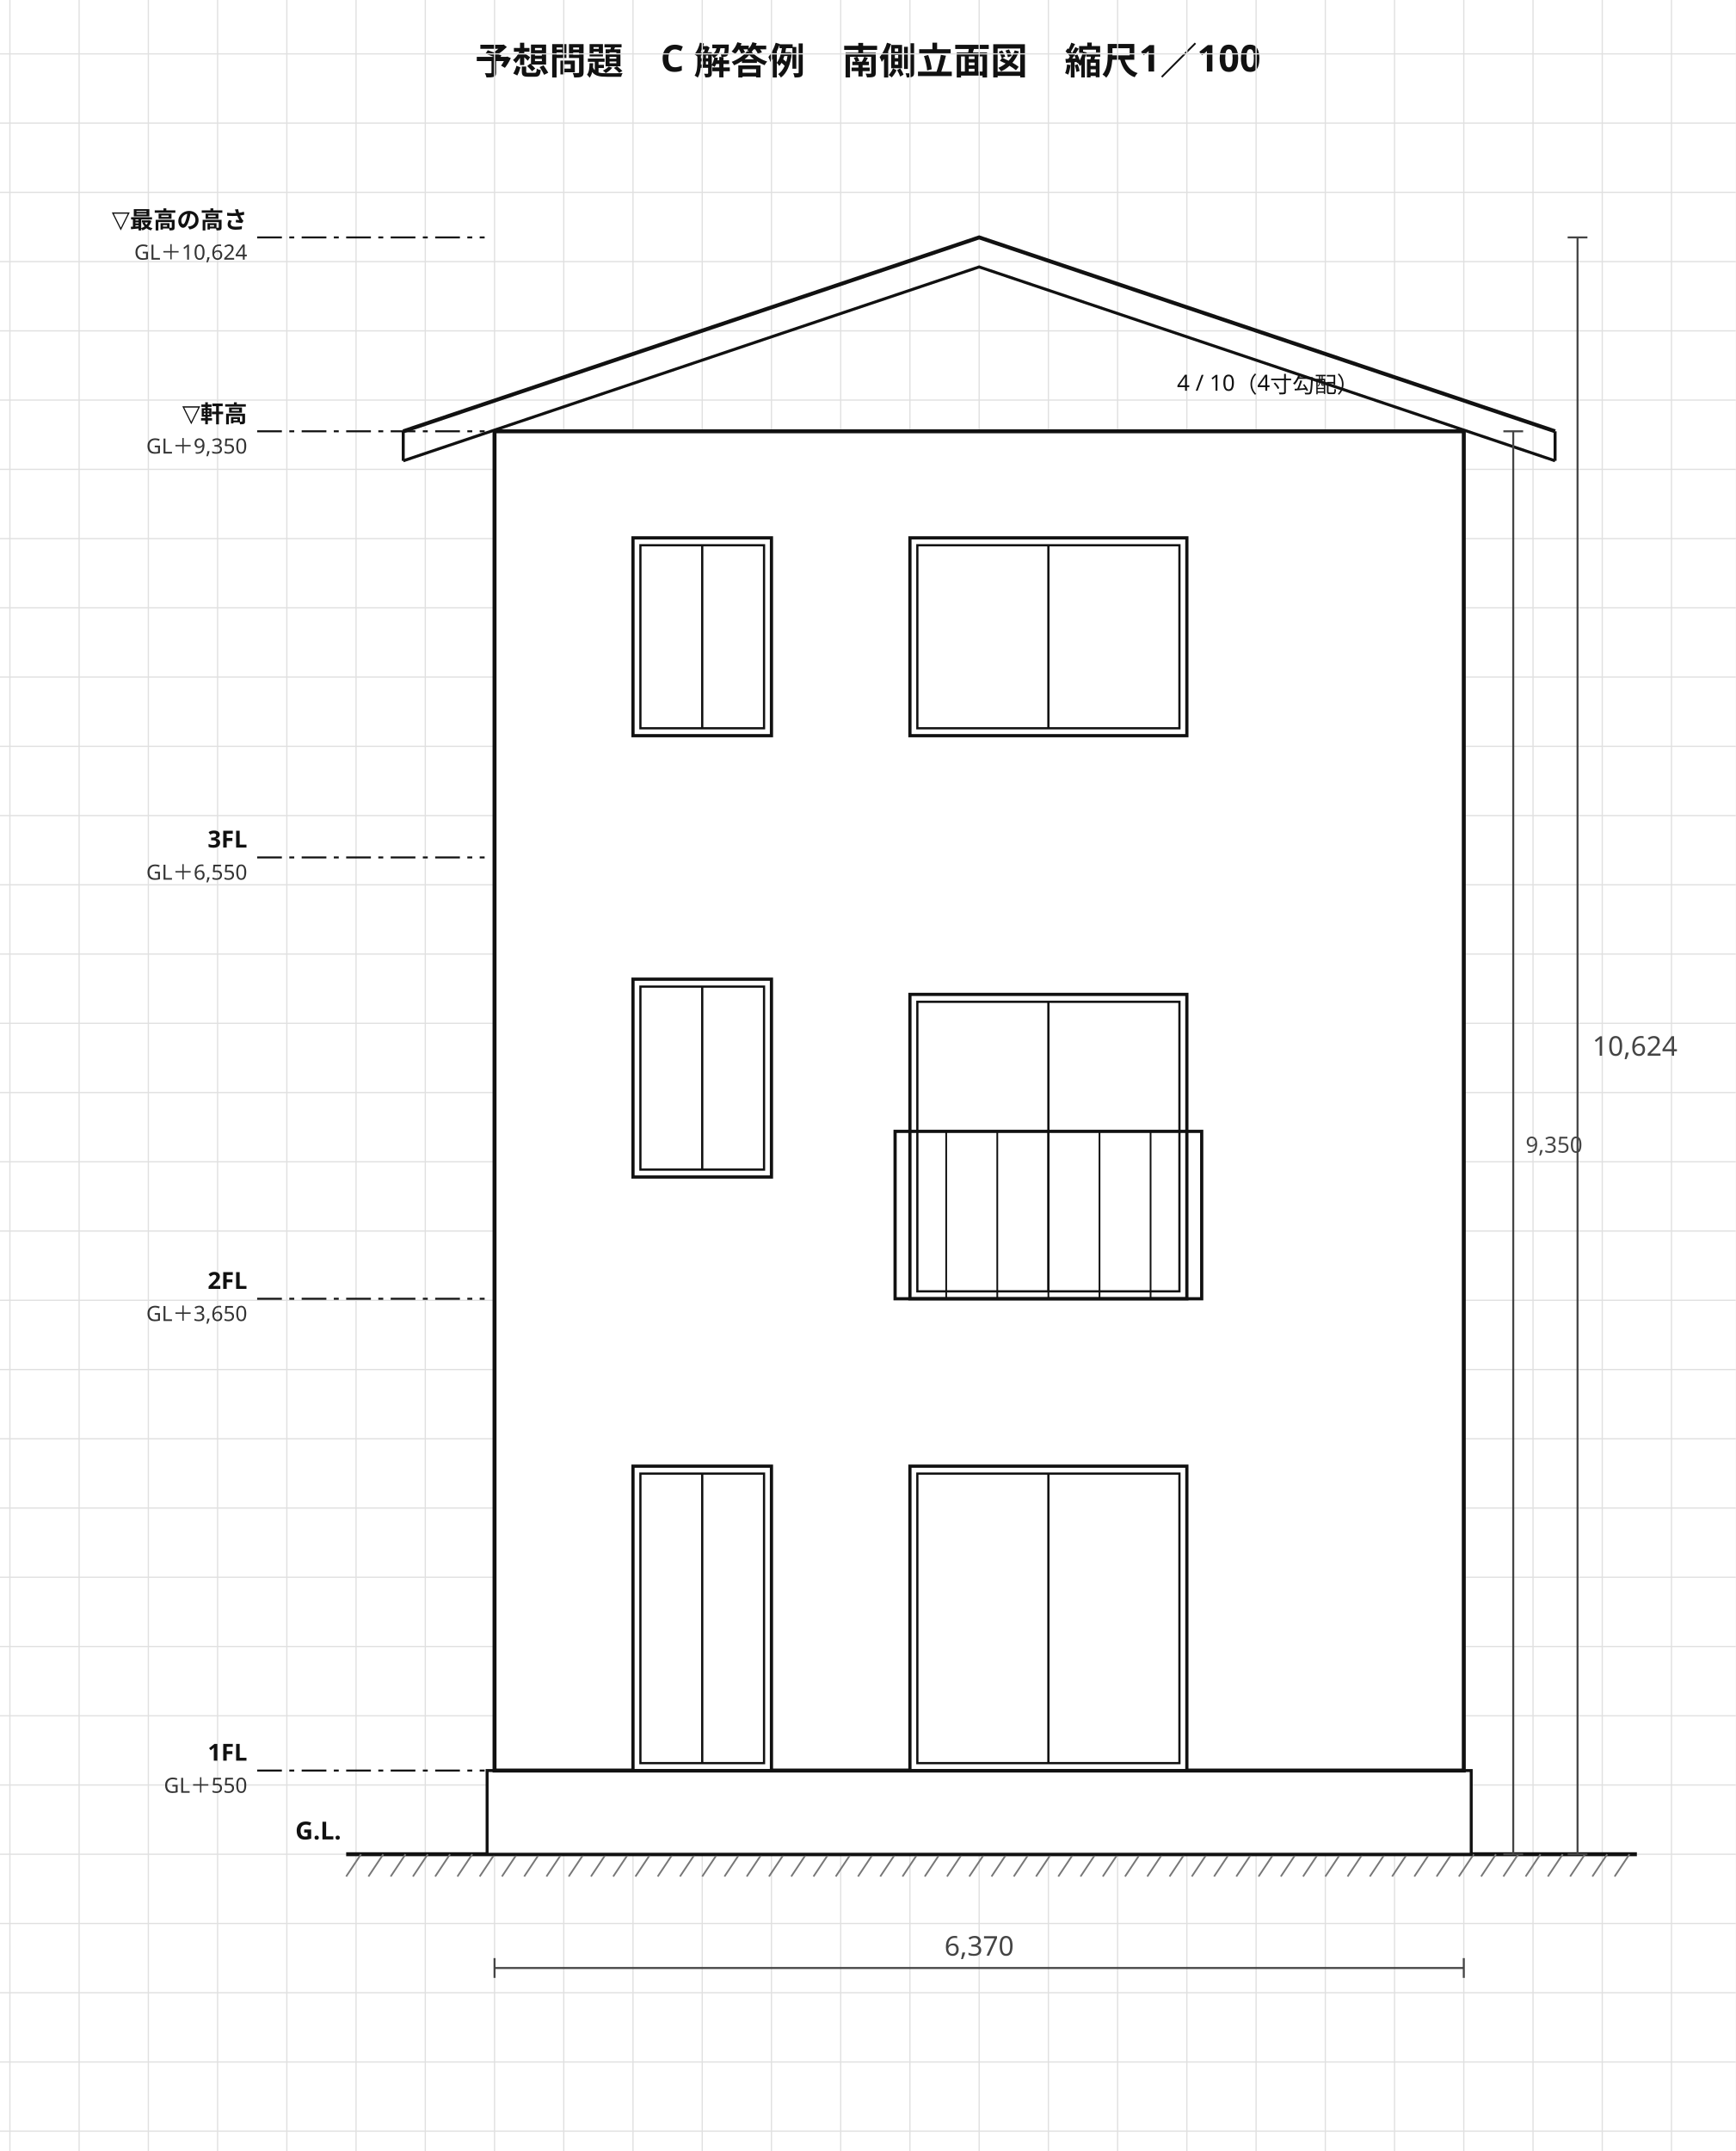
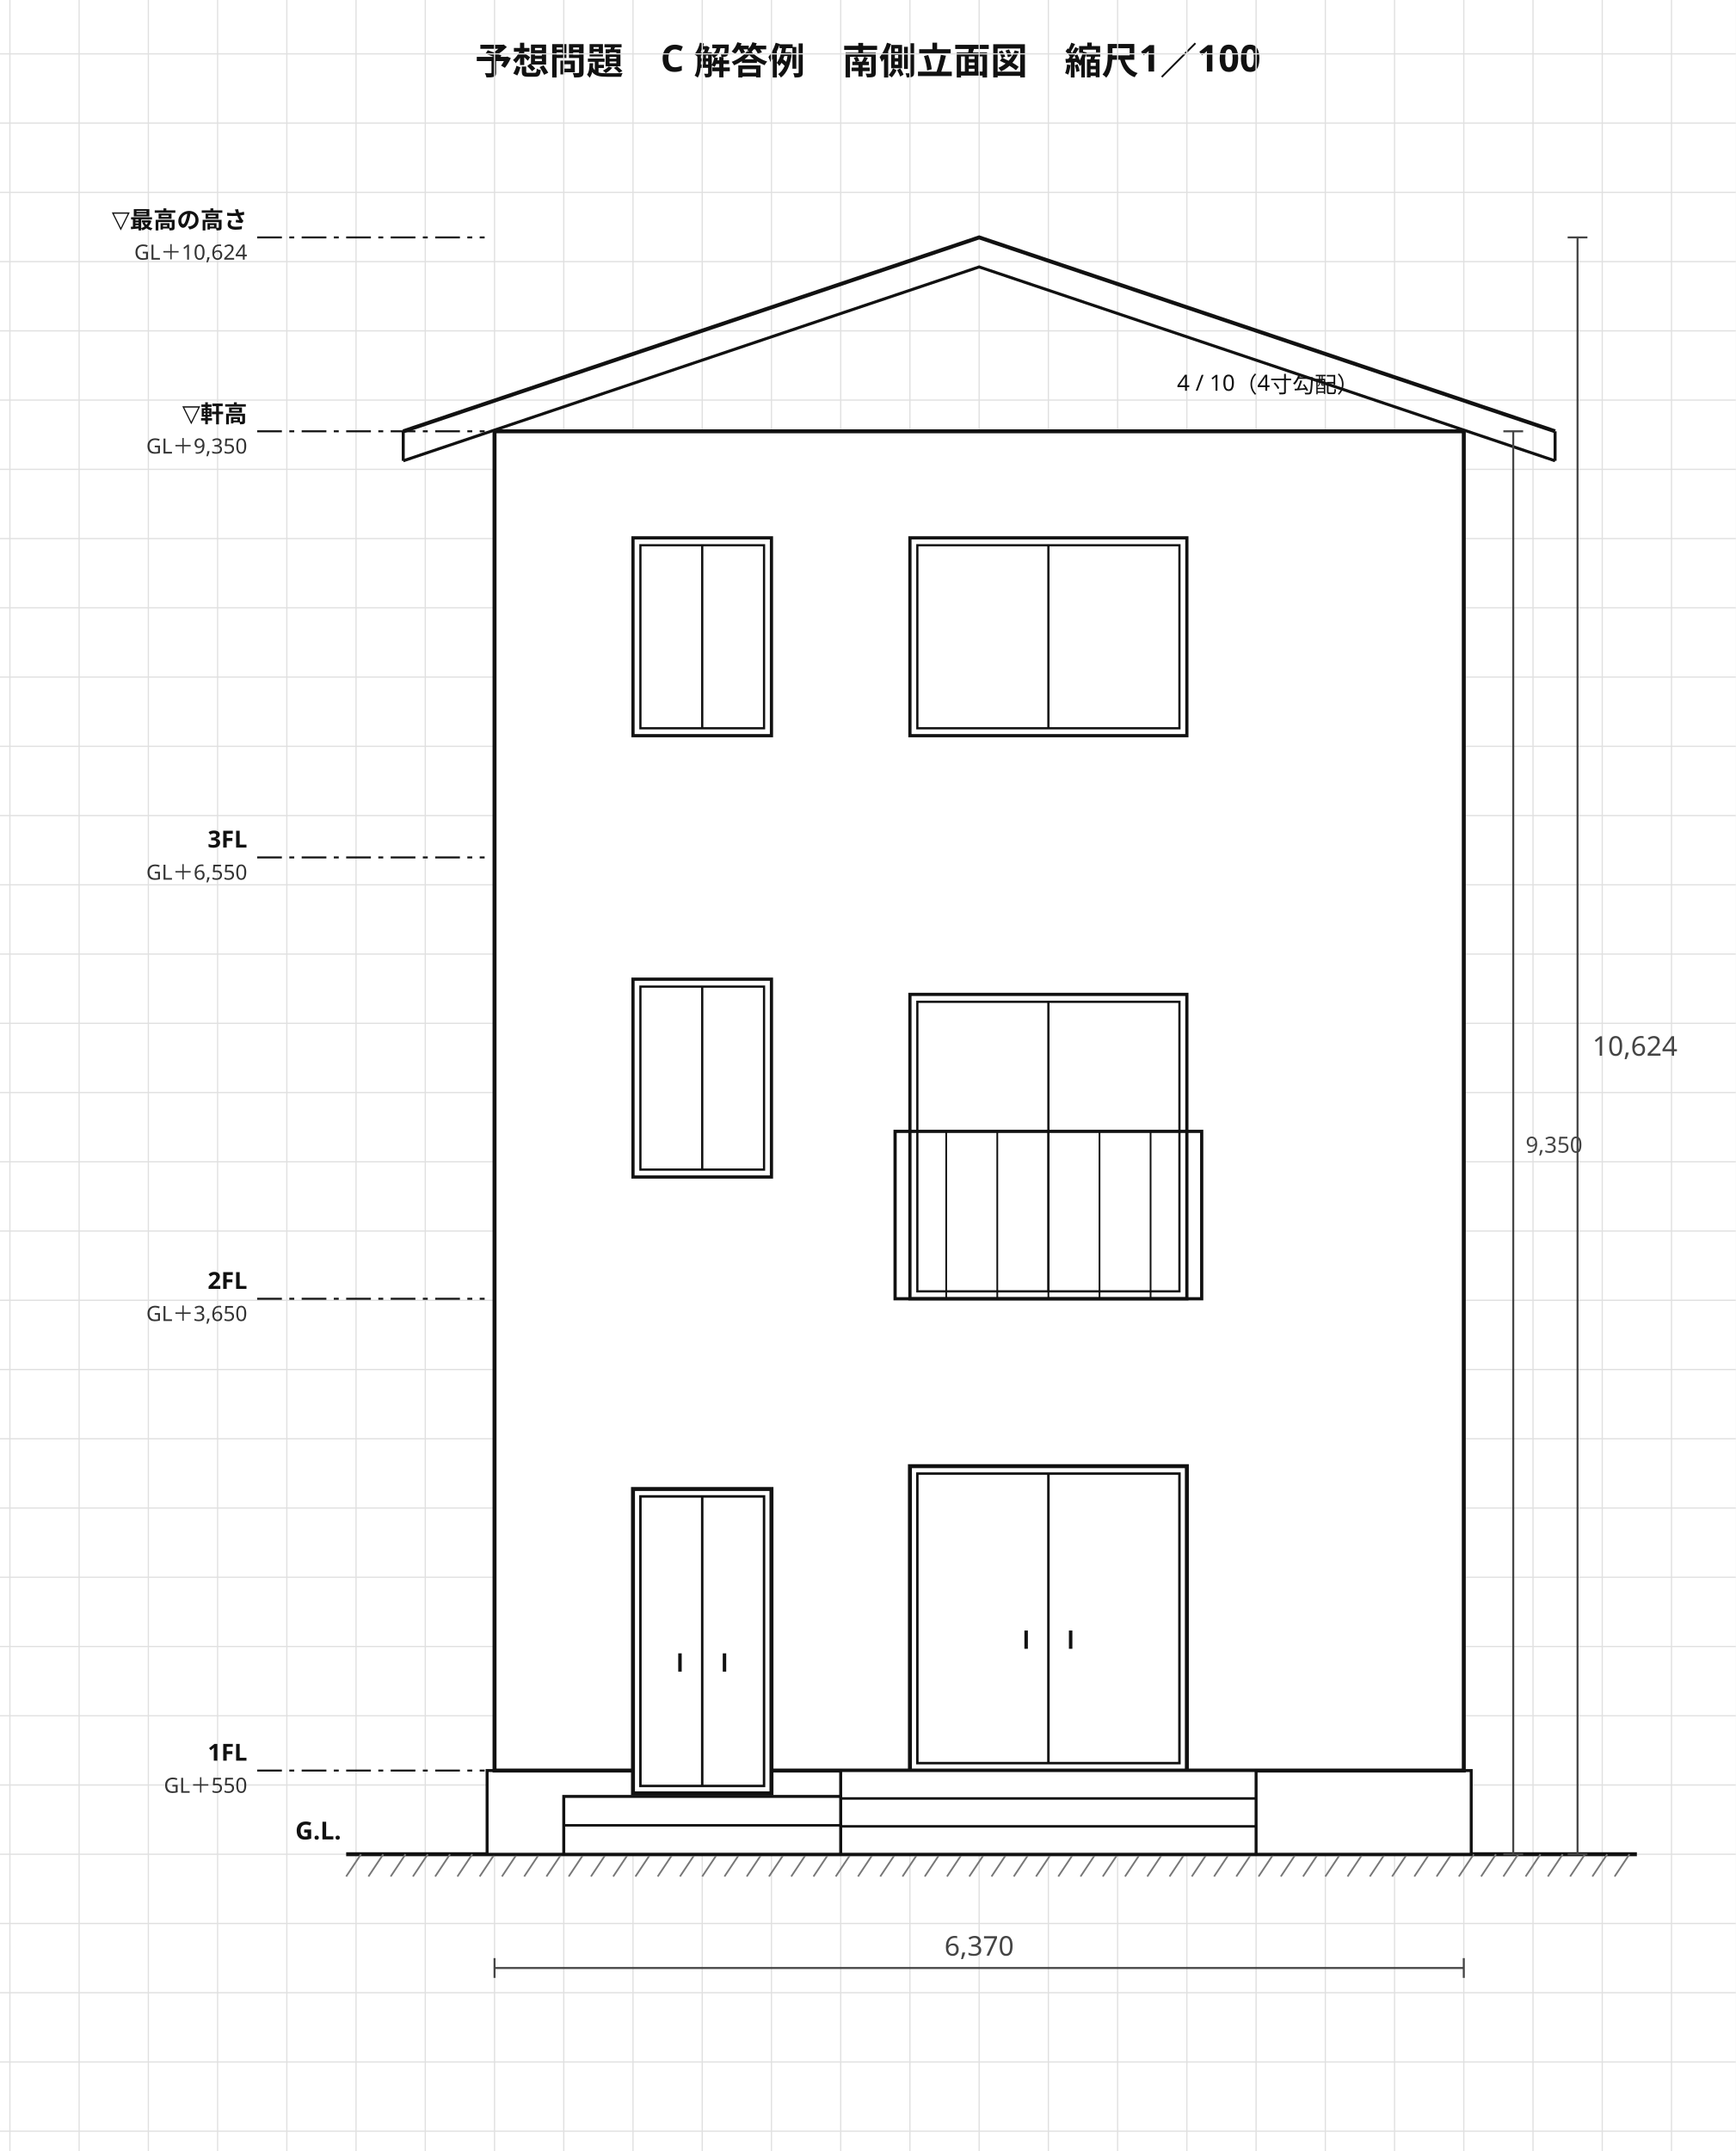
<svg xmlns="http://www.w3.org/2000/svg" viewBox="0 0 702 869.78" width="702" height="869.78" font-family="'Hiragino Sans','Hiragino Kaku Gothic ProN','Noto Sans JP','Yu Gothic',Meiryo,'IPAGothic',sans-serif">
  <rect width="702" height="869.78" fill="#ffffff" />
  <text x="351" y="30" font-size="15" text-anchor="middle" fill="#111" font-weight="700" font-family="'Hiragino Sans','Hiragino Kaku Gothic ProN','Noto Sans JP','Yu Gothic',Meiryo,'IPAGothic',sans-serif">予想問題　C 解答例　南側立面図　縮尺1／100</text>
  <line x1="4" y1="0" x2="4" y2="869.78" stroke="#e0e0e0" stroke-width="0.5" />
  <line x1="32" y1="0" x2="32" y2="869.78" stroke="#e0e0e0" stroke-width="0.5" />
  <line x1="60" y1="0" x2="60" y2="869.78" stroke="#e0e0e0" stroke-width="0.5" />
  <line x1="88" y1="0" x2="88" y2="869.78" stroke="#e0e0e0" stroke-width="0.5" />
  <line x1="116" y1="0" x2="116" y2="869.78" stroke="#e0e0e0" stroke-width="0.5" />
  <line x1="144" y1="0" x2="144" y2="869.78" stroke="#e0e0e0" stroke-width="0.5" />
  <line x1="172" y1="0" x2="172" y2="869.78" stroke="#e0e0e0" stroke-width="0.5" />
  <line x1="200" y1="0" x2="200" y2="869.78" stroke="#e0e0e0" stroke-width="0.5" />
  <line x1="228" y1="0" x2="228" y2="869.78" stroke="#e0e0e0" stroke-width="0.5" />
  <line x1="256" y1="0" x2="256" y2="869.78" stroke="#e0e0e0" stroke-width="0.5" />
  <line x1="284" y1="0" x2="284" y2="869.78" stroke="#e0e0e0" stroke-width="0.5" />
  <line x1="312" y1="0" x2="312" y2="869.78" stroke="#e0e0e0" stroke-width="0.5" />
  <line x1="340" y1="0" x2="340" y2="869.78" stroke="#e0e0e0" stroke-width="0.5" />
  <line x1="368" y1="0" x2="368" y2="869.78" stroke="#e0e0e0" stroke-width="0.5" />
  <line x1="396" y1="0" x2="396" y2="869.78" stroke="#e0e0e0" stroke-width="0.5" />
  <line x1="424" y1="0" x2="424" y2="869.78" stroke="#e0e0e0" stroke-width="0.5" />
  <line x1="452" y1="0" x2="452" y2="869.78" stroke="#e0e0e0" stroke-width="0.5" />
  <line x1="480" y1="0" x2="480" y2="869.78" stroke="#e0e0e0" stroke-width="0.5" />
  <line x1="508" y1="0" x2="508" y2="869.78" stroke="#e0e0e0" stroke-width="0.5" />
  <line x1="536" y1="0" x2="536" y2="869.78" stroke="#e0e0e0" stroke-width="0.5" />
  <line x1="564" y1="0" x2="564" y2="869.78" stroke="#e0e0e0" stroke-width="0.5" />
  <line x1="592" y1="0" x2="592" y2="869.78" stroke="#e0e0e0" stroke-width="0.5" />
  <line x1="620" y1="0" x2="620" y2="869.78" stroke="#e0e0e0" stroke-width="0.5" />
  <line x1="648" y1="0" x2="648" y2="869.78" stroke="#e0e0e0" stroke-width="0.5" />
  <line x1="676" y1="0" x2="676" y2="869.78" stroke="#e0e0e0" stroke-width="0.5" />
  <line x1="0" y1="21.78" x2="702" y2="21.78" stroke="#e0e0e0" stroke-width="0.5" />
  <line x1="0" y1="49.78" x2="702" y2="49.78" stroke="#e0e0e0" stroke-width="0.5" />
  <line x1="0" y1="77.78" x2="702" y2="77.78" stroke="#e0e0e0" stroke-width="0.5" />
  <line x1="0" y1="105.78" x2="702" y2="105.78" stroke="#e0e0e0" stroke-width="0.5" />
  <line x1="0" y1="133.78" x2="702" y2="133.78" stroke="#e0e0e0" stroke-width="0.5" />
  <line x1="0" y1="161.78" x2="702" y2="161.78" stroke="#e0e0e0" stroke-width="0.5" />
  <line x1="0" y1="189.78" x2="702" y2="189.78" stroke="#e0e0e0" stroke-width="0.5" />
  <line x1="0" y1="217.78" x2="702" y2="217.78" stroke="#e0e0e0" stroke-width="0.5" />
  <line x1="0" y1="245.78" x2="702" y2="245.78" stroke="#e0e0e0" stroke-width="0.5" />
  <line x1="0" y1="273.78" x2="702" y2="273.78" stroke="#e0e0e0" stroke-width="0.5" />
  <line x1="0" y1="301.78" x2="702" y2="301.78" stroke="#e0e0e0" stroke-width="0.5" />
  <line x1="0" y1="329.78" x2="702" y2="329.78" stroke="#e0e0e0" stroke-width="0.5" />
  <line x1="0" y1="357.78" x2="702" y2="357.78" stroke="#e0e0e0" stroke-width="0.5" />
  <line x1="0" y1="385.78" x2="702" y2="385.78" stroke="#e0e0e0" stroke-width="0.5" />
  <line x1="0" y1="413.78" x2="702" y2="413.78" stroke="#e0e0e0" stroke-width="0.5" />
  <line x1="0" y1="441.78" x2="702" y2="441.78" stroke="#e0e0e0" stroke-width="0.5" />
  <line x1="0" y1="469.78" x2="702" y2="469.78" stroke="#e0e0e0" stroke-width="0.5" />
  <line x1="0" y1="497.78" x2="702" y2="497.78" stroke="#e0e0e0" stroke-width="0.5" />
  <line x1="0" y1="525.78" x2="702" y2="525.78" stroke="#e0e0e0" stroke-width="0.5" />
  <line x1="0" y1="553.78" x2="702" y2="553.78" stroke="#e0e0e0" stroke-width="0.5" />
  <line x1="0" y1="581.78" x2="702" y2="581.78" stroke="#e0e0e0" stroke-width="0.5" />
  <line x1="0" y1="609.78" x2="702" y2="609.78" stroke="#e0e0e0" stroke-width="0.5" />
  <line x1="0" y1="637.78" x2="702" y2="637.78" stroke="#e0e0e0" stroke-width="0.5" />
  <line x1="0" y1="665.78" x2="702" y2="665.78" stroke="#e0e0e0" stroke-width="0.5" />
  <line x1="0" y1="693.78" x2="702" y2="693.78" stroke="#e0e0e0" stroke-width="0.5" />
  <line x1="0" y1="721.78" x2="702" y2="721.78" stroke="#e0e0e0" stroke-width="0.5" />
  <line x1="0" y1="749.78" x2="702" y2="749.78" stroke="#e0e0e0" stroke-width="0.5" />
  <line x1="0" y1="777.78" x2="702" y2="777.78" stroke="#e0e0e0" stroke-width="0.5" />
  <line x1="0" y1="805.78" x2="702" y2="805.78" stroke="#e0e0e0" stroke-width="0.5" />
  <line x1="0" y1="833.78" x2="702" y2="833.78" stroke="#e0e0e0" stroke-width="0.5" />
  <line x1="0" y1="861.78" x2="702" y2="861.78" stroke="#e0e0e0" stroke-width="0.5" />
  <line x1="140" y1="749.78" x2="662" y2="749.78" stroke="#111" stroke-width="1.6" />
  <line x1="140" y1="758.78" x2="146" y2="749.78" stroke="#777" stroke-width="0.7" />
  <line x1="149" y1="758.78" x2="155" y2="749.78" stroke="#777" stroke-width="0.7" />
  <line x1="158" y1="758.78" x2="164" y2="749.78" stroke="#777" stroke-width="0.7" />
  <line x1="167" y1="758.78" x2="173" y2="749.78" stroke="#777" stroke-width="0.7" />
  <line x1="176" y1="758.78" x2="182" y2="749.78" stroke="#777" stroke-width="0.7" />
  <line x1="185" y1="758.78" x2="191" y2="749.78" stroke="#777" stroke-width="0.7" />
  <line x1="194" y1="758.78" x2="200" y2="749.78" stroke="#777" stroke-width="0.7" />
  <line x1="203" y1="758.78" x2="209" y2="749.78" stroke="#777" stroke-width="0.7" />
  <line x1="212" y1="758.78" x2="218" y2="749.78" stroke="#777" stroke-width="0.7" />
  <line x1="221" y1="758.78" x2="227" y2="749.78" stroke="#777" stroke-width="0.7" />
  <line x1="230" y1="758.78" x2="236" y2="749.78" stroke="#777" stroke-width="0.7" />
  <line x1="239" y1="758.78" x2="245" y2="749.78" stroke="#777" stroke-width="0.7" />
  <line x1="248" y1="758.78" x2="254" y2="749.78" stroke="#777" stroke-width="0.7" />
  <line x1="257" y1="758.78" x2="263" y2="749.78" stroke="#777" stroke-width="0.7" />
  <line x1="266" y1="758.78" x2="272" y2="749.78" stroke="#777" stroke-width="0.7" />
  <line x1="275" y1="758.78" x2="281" y2="749.78" stroke="#777" stroke-width="0.7" />
  <line x1="284" y1="758.78" x2="290" y2="749.78" stroke="#777" stroke-width="0.7" />
  <line x1="293" y1="758.78" x2="299" y2="749.78" stroke="#777" stroke-width="0.7" />
  <line x1="302" y1="758.78" x2="308" y2="749.78" stroke="#777" stroke-width="0.7" />
  <line x1="311" y1="758.78" x2="317" y2="749.78" stroke="#777" stroke-width="0.7" />
  <line x1="320" y1="758.78" x2="326" y2="749.78" stroke="#777" stroke-width="0.7" />
  <line x1="329" y1="758.78" x2="335" y2="749.78" stroke="#777" stroke-width="0.7" />
  <line x1="338" y1="758.78" x2="344" y2="749.78" stroke="#777" stroke-width="0.7" />
  <line x1="347" y1="758.78" x2="353" y2="749.78" stroke="#777" stroke-width="0.7" />
  <line x1="356" y1="758.78" x2="362" y2="749.78" stroke="#777" stroke-width="0.7" />
  <line x1="365" y1="758.78" x2="371" y2="749.78" stroke="#777" stroke-width="0.7" />
  <line x1="374" y1="758.78" x2="380" y2="749.78" stroke="#777" stroke-width="0.7" />
  <line x1="383" y1="758.78" x2="389" y2="749.78" stroke="#777" stroke-width="0.7" />
  <line x1="392" y1="758.78" x2="398" y2="749.78" stroke="#777" stroke-width="0.7" />
  <line x1="401" y1="758.78" x2="407" y2="749.78" stroke="#777" stroke-width="0.7" />
  <line x1="410" y1="758.78" x2="416" y2="749.78" stroke="#777" stroke-width="0.7" />
  <line x1="419" y1="758.78" x2="425" y2="749.78" stroke="#777" stroke-width="0.7" />
  <line x1="428" y1="758.78" x2="434" y2="749.78" stroke="#777" stroke-width="0.7" />
  <line x1="437" y1="758.78" x2="443" y2="749.78" stroke="#777" stroke-width="0.7" />
  <line x1="446" y1="758.78" x2="452" y2="749.78" stroke="#777" stroke-width="0.7" />
  <line x1="455" y1="758.78" x2="461" y2="749.78" stroke="#777" stroke-width="0.7" />
  <line x1="464" y1="758.78" x2="470" y2="749.78" stroke="#777" stroke-width="0.7" />
  <line x1="473" y1="758.78" x2="479" y2="749.78" stroke="#777" stroke-width="0.7" />
  <line x1="482" y1="758.78" x2="488" y2="749.78" stroke="#777" stroke-width="0.7" />
  <line x1="491" y1="758.78" x2="497" y2="749.78" stroke="#777" stroke-width="0.7" />
  <line x1="500" y1="758.78" x2="506" y2="749.78" stroke="#777" stroke-width="0.7" />
  <line x1="509" y1="758.78" x2="515" y2="749.78" stroke="#777" stroke-width="0.7" />
  <line x1="518" y1="758.78" x2="524" y2="749.78" stroke="#777" stroke-width="0.7" />
  <line x1="527" y1="758.78" x2="533" y2="749.78" stroke="#777" stroke-width="0.7" />
  <line x1="536" y1="758.78" x2="542" y2="749.78" stroke="#777" stroke-width="0.7" />
  <line x1="545" y1="758.78" x2="551" y2="749.78" stroke="#777" stroke-width="0.7" />
  <line x1="554" y1="758.78" x2="560" y2="749.78" stroke="#777" stroke-width="0.7" />
  <line x1="563" y1="758.78" x2="569" y2="749.78" stroke="#777" stroke-width="0.7" />
  <line x1="572" y1="758.78" x2="578" y2="749.78" stroke="#777" stroke-width="0.7" />
  <line x1="581" y1="758.78" x2="587" y2="749.78" stroke="#777" stroke-width="0.7" />
  <line x1="590" y1="758.78" x2="596" y2="749.78" stroke="#777" stroke-width="0.7" />
  <line x1="599" y1="758.78" x2="605" y2="749.78" stroke="#777" stroke-width="0.7" />
  <line x1="608" y1="758.78" x2="614" y2="749.78" stroke="#777" stroke-width="0.7" />
  <line x1="617" y1="758.78" x2="623" y2="749.78" stroke="#777" stroke-width="0.7" />
  <line x1="626" y1="758.78" x2="632" y2="749.78" stroke="#777" stroke-width="0.7" />
  <line x1="635" y1="758.78" x2="641" y2="749.78" stroke="#777" stroke-width="0.7" />
  <line x1="644" y1="758.78" x2="650" y2="749.78" stroke="#777" stroke-width="0.7" />
  <line x1="653" y1="758.78" x2="659" y2="749.78" stroke="#777" stroke-width="0.7" />
  <text x="138" y="743.78" font-size="10" text-anchor="end" fill="#111" font-weight="700" font-family="'Hiragino Sans','Hiragino Kaku Gothic ProN','Noto Sans JP','Yu Gothic',Meiryo,'IPAGothic',sans-serif">G.L.</text>
  <rect x="197" y="715.94" width="398" height="33.85" fill="#fff" stroke="#111" stroke-width="1.2" />
  <rect x="200" y="174.4" width="392" height="541.54" fill="#fff" stroke="#111" stroke-width="1.6" />
  <polyline points="163.08,174.4 396,96 628.92,174.4" stroke="#111" stroke-width="1.6" fill="none" />
  <polyline points="163.08,186.33 396,107.93 628.92,186.33" stroke="#111" stroke-width="1.2" fill="none" />
  <line x1="163.08" y1="174.4" x2="163.08" y2="186.33" stroke="#111" stroke-width="1.2" />
  <line x1="628.92" y1="174.4" x2="628.92" y2="186.33" stroke="#111" stroke-width="1.2" />
  <text x="476" y="158" font-size="9" text-anchor="start" fill="#111" font-weight="400" font-family="'Hiragino Sans','Hiragino Kaku Gothic ProN','Noto Sans JP','Yu Gothic',Meiryo,'IPAGothic',sans-serif">4 / 10（4寸勾配）</text>
-   <rect x="368" y="592.86" width="112" height="123.08" fill="#fff" stroke="#111" stroke-width="1.3" />
-   <rect x="371" y="595.86" width="106" height="117.08" fill="none" stroke="#111" stroke-width="0.9" />
-   <line x1="424" y1="595.86" x2="424" y2="712.94" stroke="#111" stroke-width="0.9" />
-   <rect x="256" y="592.86" width="56" height="123.08" fill="#fff" stroke="#111" stroke-width="1.3" />
-   <rect x="259" y="595.86" width="50" height="117.08" fill="none" stroke="#111" stroke-width="0.9" />
-   <line x1="284" y1="595.86" x2="284" y2="712.94" stroke="#111" stroke-width="0.9" />
+   <rect x="368" y="592.86" width="112" height="123.08" fill="#fff" stroke="#111" stroke-width="1.6" />
+   <rect x="371" y="595.86" width="106" height="117.08" fill="none" stroke="#111" stroke-width="1.0" />
+   <line x1="424" y1="595.86" x2="424" y2="712.94" stroke="#111" stroke-width="1.0" />
+   <line x1="415" y1="659.32" x2="415" y2="666.71" stroke="#111" stroke-width="1.4" />
+   <line x1="433" y1="659.32" x2="433" y2="666.71" stroke="#111" stroke-width="1.4" />
+   <rect x="340" y="715.94" width="168" height="33.85" fill="#fff" stroke="#111" stroke-width="1.2" />
+   <line x1="340" y1="738.5" x2="508" y2="738.5" stroke="#111" stroke-width="1.0" />
+   <line x1="340" y1="727.22" x2="508" y2="727.22" stroke="#111" stroke-width="1.0" />
+   <rect x="256" y="602.09" width="56" height="123.08" fill="#fff" stroke="#111" stroke-width="1.6" />
+   <rect x="259" y="605.09" width="50" height="117.08" fill="none" stroke="#111" stroke-width="1.0" />
+   <line x1="284" y1="605.09" x2="284" y2="722.17" stroke="#111" stroke-width="1.0" />
+   <line x1="275" y1="668.55" x2="275" y2="675.94" stroke="#111" stroke-width="1.4" />
+   <line x1="293" y1="668.55" x2="293" y2="675.94" stroke="#111" stroke-width="1.4" />
+   <rect x="228" y="726.4" width="112" height="23.38" fill="#fff" stroke="#111" stroke-width="1.2" />
+   <line x1="228" y1="738.09" x2="340" y2="738.09" stroke="#111" stroke-width="1.0" />
+   <line x1="256" y1="725.17" x2="312" y2="725.17" stroke="#111" stroke-width="1.2" />
  <rect x="368" y="402.09" width="112" height="123.08" fill="#fff" stroke="#111" stroke-width="1.3" />
  <rect x="371" y="405.09" width="106" height="117.08" fill="none" stroke="#111" stroke-width="0.9" />
  <line x1="424" y1="405.09" x2="424" y2="522.17" stroke="#111" stroke-width="0.9" />
  <rect x="362" y="457.48" width="124" height="67.69" fill="none" stroke="#111" stroke-width="1.3" />
  <line x1="382.67" y1="525.17" x2="382.67" y2="457.48" stroke="#111" stroke-width="0.7" />
  <line x1="403.33" y1="525.17" x2="403.33" y2="457.48" stroke="#111" stroke-width="0.7" />
  <line x1="424" y1="525.17" x2="424" y2="457.48" stroke="#111" stroke-width="0.7" />
  <line x1="444.67" y1="525.17" x2="444.67" y2="457.48" stroke="#111" stroke-width="0.7" />
  <line x1="465.33" y1="525.17" x2="465.33" y2="457.48" stroke="#111" stroke-width="0.7" />
  <rect x="256" y="395.94" width="56" height="80" fill="#fff" stroke="#111" stroke-width="1.3" />
  <rect x="259" y="398.94" width="50" height="74" fill="none" stroke="#111" stroke-width="0.9" />
  <line x1="284" y1="398.94" x2="284" y2="472.94" stroke="#111" stroke-width="0.9" />
  <rect x="368" y="217.48" width="112" height="80" fill="#fff" stroke="#111" stroke-width="1.3" />
  <rect x="371" y="220.48" width="106" height="74" fill="none" stroke="#111" stroke-width="0.9" />
  <line x1="424" y1="220.48" x2="424" y2="294.48" stroke="#111" stroke-width="0.9" />
  <rect x="256" y="217.48" width="56" height="80" fill="#fff" stroke="#111" stroke-width="1.3" />
  <rect x="259" y="220.48" width="50" height="74" fill="none" stroke="#111" stroke-width="0.9" />
  <line x1="284" y1="220.48" x2="284" y2="294.48" stroke="#111" stroke-width="0.9" />
  <line x1="104" y1="96" x2="196" y2="96" stroke="#111" stroke-width="0.8" stroke-dasharray="10 3 2 3" />
  <text x="100" y="92" font-size="9.5" text-anchor="end" fill="#111" font-weight="700" font-family="'Hiragino Sans','Hiragino Kaku Gothic ProN','Noto Sans JP','Yu Gothic',Meiryo,'IPAGothic',sans-serif">▽最高の高さ</text>
  <text x="100" y="105" font-size="8.5" text-anchor="end" fill="#333" font-weight="400" font-family="'Hiragino Sans','Hiragino Kaku Gothic ProN','Noto Sans JP','Yu Gothic',Meiryo,'IPAGothic',sans-serif">GL＋10,624</text>
  <line x1="104" y1="174.4" x2="196" y2="174.4" stroke="#111" stroke-width="0.8" stroke-dasharray="10 3 2 3" />
  <text x="100" y="170.4" font-size="9.5" text-anchor="end" fill="#111" font-weight="700" font-family="'Hiragino Sans','Hiragino Kaku Gothic ProN','Noto Sans JP','Yu Gothic',Meiryo,'IPAGothic',sans-serif">▽軒高</text>
  <text x="100" y="183.4" font-size="8.5" text-anchor="end" fill="#333" font-weight="400" font-family="'Hiragino Sans','Hiragino Kaku Gothic ProN','Noto Sans JP','Yu Gothic',Meiryo,'IPAGothic',sans-serif">GL＋9,350</text>
  <line x1="104" y1="346.71" x2="196" y2="346.71" stroke="#111" stroke-width="0.8" stroke-dasharray="10 3 2 3" />
  <text x="100" y="342.71" font-size="9.5" text-anchor="end" fill="#111" font-weight="700" font-family="'Hiragino Sans','Hiragino Kaku Gothic ProN','Noto Sans JP','Yu Gothic',Meiryo,'IPAGothic',sans-serif">3FL</text>
  <text x="100" y="355.71" font-size="8.5" text-anchor="end" fill="#333" font-weight="400" font-family="'Hiragino Sans','Hiragino Kaku Gothic ProN','Noto Sans JP','Yu Gothic',Meiryo,'IPAGothic',sans-serif">GL＋6,550</text>
  <line x1="104" y1="525.17" x2="196" y2="525.17" stroke="#111" stroke-width="0.8" stroke-dasharray="10 3 2 3" />
  <text x="100" y="521.17" font-size="9.5" text-anchor="end" fill="#111" font-weight="700" font-family="'Hiragino Sans','Hiragino Kaku Gothic ProN','Noto Sans JP','Yu Gothic',Meiryo,'IPAGothic',sans-serif">2FL</text>
  <text x="100" y="534.17" font-size="8.5" text-anchor="end" fill="#333" font-weight="400" font-family="'Hiragino Sans','Hiragino Kaku Gothic ProN','Noto Sans JP','Yu Gothic',Meiryo,'IPAGothic',sans-serif">GL＋3,650</text>
  <line x1="104" y1="715.94" x2="196" y2="715.94" stroke="#111" stroke-width="0.8" stroke-dasharray="10 3 2 3" />
  <text x="100" y="711.94" font-size="9.5" text-anchor="end" fill="#111" font-weight="700" font-family="'Hiragino Sans','Hiragino Kaku Gothic ProN','Noto Sans JP','Yu Gothic',Meiryo,'IPAGothic',sans-serif">1FL</text>
  <text x="100" y="724.94" font-size="8.5" text-anchor="end" fill="#333" font-weight="400" font-family="'Hiragino Sans','Hiragino Kaku Gothic ProN','Noto Sans JP','Yu Gothic',Meiryo,'IPAGothic',sans-serif">GL＋550</text>
  <line x1="638" y1="749.78" x2="638" y2="96" stroke="#444" stroke-width="0.8" />
  <line x1="634" y1="749.78" x2="642" y2="749.78" stroke="#444" stroke-width="0.8" />
  <line x1="634" y1="96" x2="642" y2="96" stroke="#444" stroke-width="0.8" />
  <text x="644" y="426.89" font-size="11" text-anchor="start" fill="#444" font-weight="400" font-family="'Hiragino Sans','Hiragino Kaku Gothic ProN','Noto Sans JP','Yu Gothic',Meiryo,'IPAGothic',sans-serif">10,624</text>
  <line x1="612" y1="749.78" x2="612" y2="174.4" stroke="#444" stroke-width="0.8" />
  <line x1="608" y1="749.78" x2="616" y2="749.78" stroke="#444" stroke-width="0.8" />
  <line x1="608" y1="174.4" x2="616" y2="174.4" stroke="#444" stroke-width="0.8" />
  <text x="617" y="466.09" font-size="9" text-anchor="start" fill="#444" font-weight="400" font-family="'Hiragino Sans','Hiragino Kaku Gothic ProN','Noto Sans JP','Yu Gothic',Meiryo,'IPAGothic',sans-serif">9,350</text>
  <line x1="200" y1="795.78" x2="592" y2="795.78" stroke="#444" stroke-width="0.8" />
  <line x1="200" y1="791.78" x2="200" y2="799.78" stroke="#444" stroke-width="0.8" />
  <line x1="592" y1="791.78" x2="592" y2="799.78" stroke="#444" stroke-width="0.8" />
  <text x="396" y="790.78" font-size="11" text-anchor="middle" fill="#444" font-weight="400" font-family="'Hiragino Sans','Hiragino Kaku Gothic ProN','Noto Sans JP','Yu Gothic',Meiryo,'IPAGothic',sans-serif">6,370</text>
</svg>
